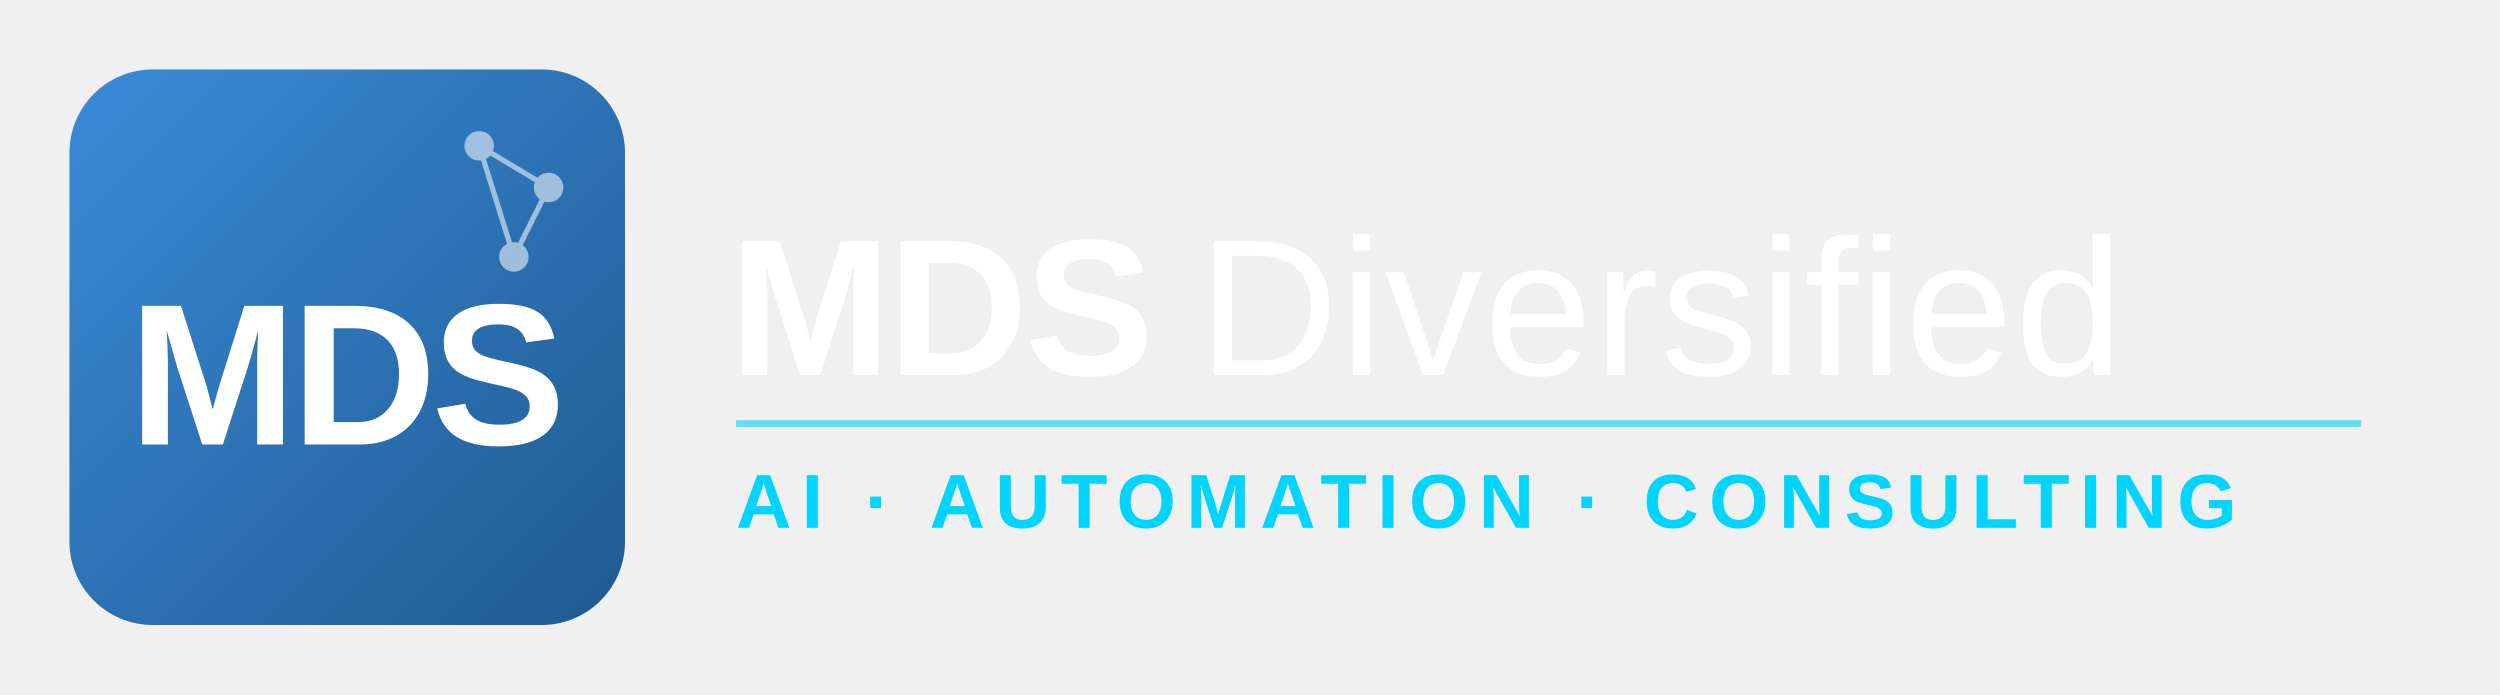
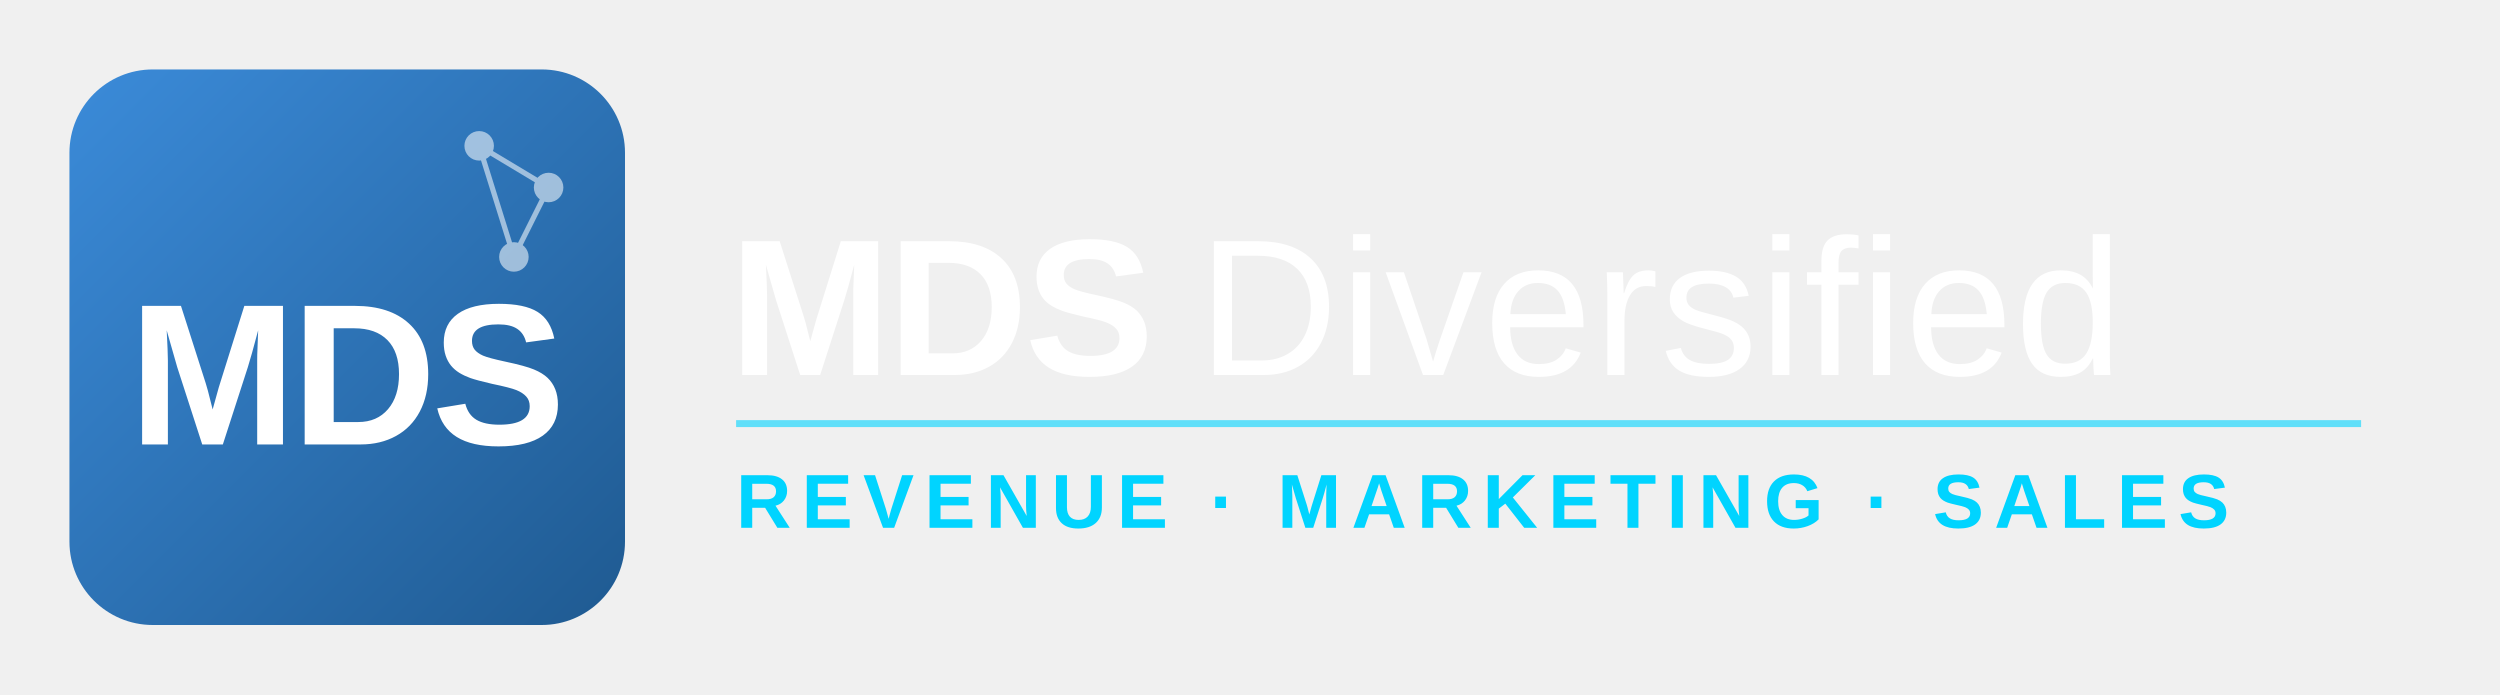
<svg xmlns="http://www.w3.org/2000/svg" viewBox="0 0 720 200" width="720" height="200">
  <defs>
    <linearGradient id="tileGrad" x1="0%" y1="0%" x2="100%" y2="100%">
      <stop offset="0%" stop-color="#3B8BD9" />
      <stop offset="100%" stop-color="#1F5A91" />
    </linearGradient>
    <style>
      .word-primary   { font-family: 'Helvetica Neue', 'Arial', sans-serif; font-weight: 800; letter-spacing: -1px;  fill: #ffffff; }
      .word-secondary { font-family: 'Helvetica Neue', 'Arial', sans-serif; font-weight: 300; letter-spacing: 0.5px; fill: #ffffff; }
      .tag            { font-family: 'Helvetica Neue', 'Arial', sans-serif; font-weight: 600; letter-spacing: 3px;   fill: #00d4ff; font-size: 22px; }
      .mark-letters   { font-family: 'Helvetica Neue', 'Arial', sans-serif; font-weight: 800; fill: #ffffff; letter-spacing: -1.5px; }
    </style>
  </defs>
  <g transform="translate(20,20)">
    <rect x="0" y="0" width="160" height="160" rx="24" ry="24" fill="url(#tileGrad)" />
    <g opacity="0.55" stroke="#FFFFFF" stroke-width="1.5" fill="#FFFFFF">
      <line x1="118" y1="22" x2="138" y2="34" stroke-linecap="round" />
      <line x1="138" y1="34" x2="128" y2="54" stroke-linecap="round" />
      <line x1="118" y1="22" x2="128" y2="54" stroke-linecap="round" />
      <circle cx="118" cy="22" r="3.5" />
      <circle cx="138" cy="34" r="3.5" />
      <circle cx="128" cy="54" r="3.5" />
    </g>
    <text class="mark-letters" x="80" y="108" text-anchor="middle" font-size="58">MDS</text>
  </g>
  <g transform="translate(210,0)">
    <text class="word-primary" x="0" y="108" font-size="56">MDS</text>
    <text class="word-secondary" x="135" y="108" font-size="56">Diversified</text>
    <line x1="2" y1="122" x2="470" y2="122" stroke="#00d4ff" stroke-width="2" opacity="0.6" />
-     <text class="tag" x="2" y="152">AI  ·  AUTOMATION  ·  CONSULTING</text>
+     <text class="tag" x="2" y="152">REVENUE  ·  MARKETING  ·  SALES</text>
  </g>
</svg>
